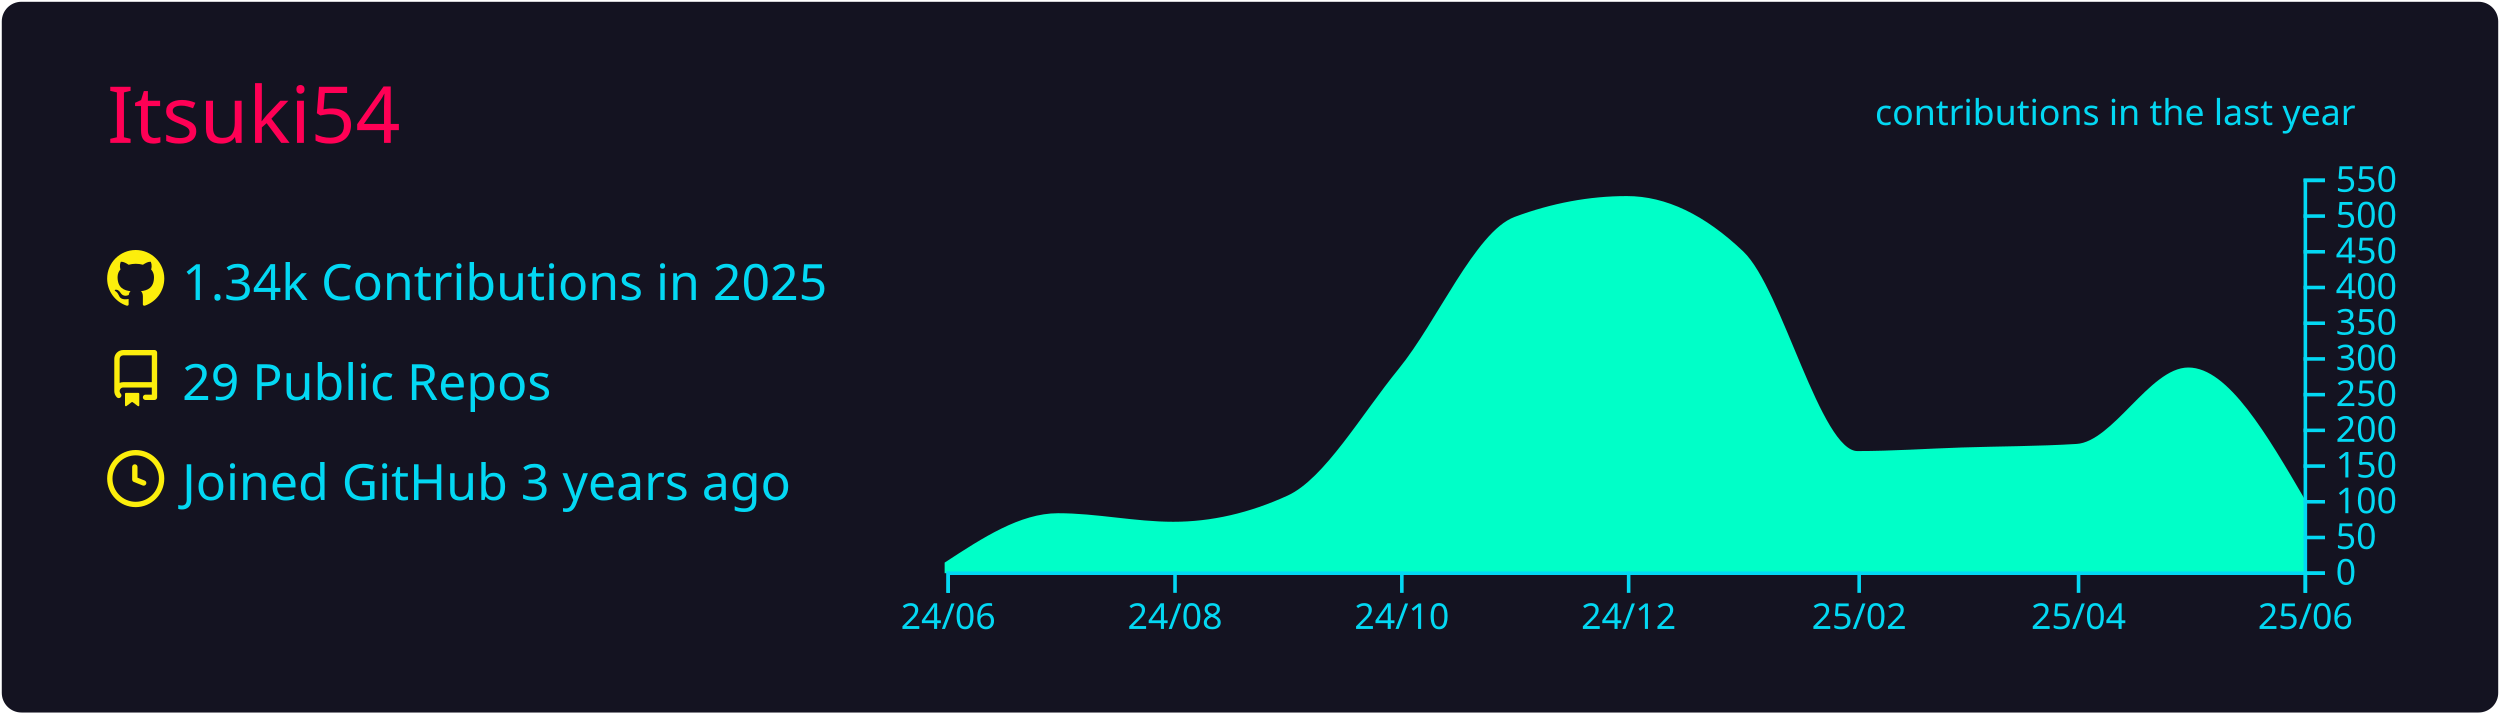
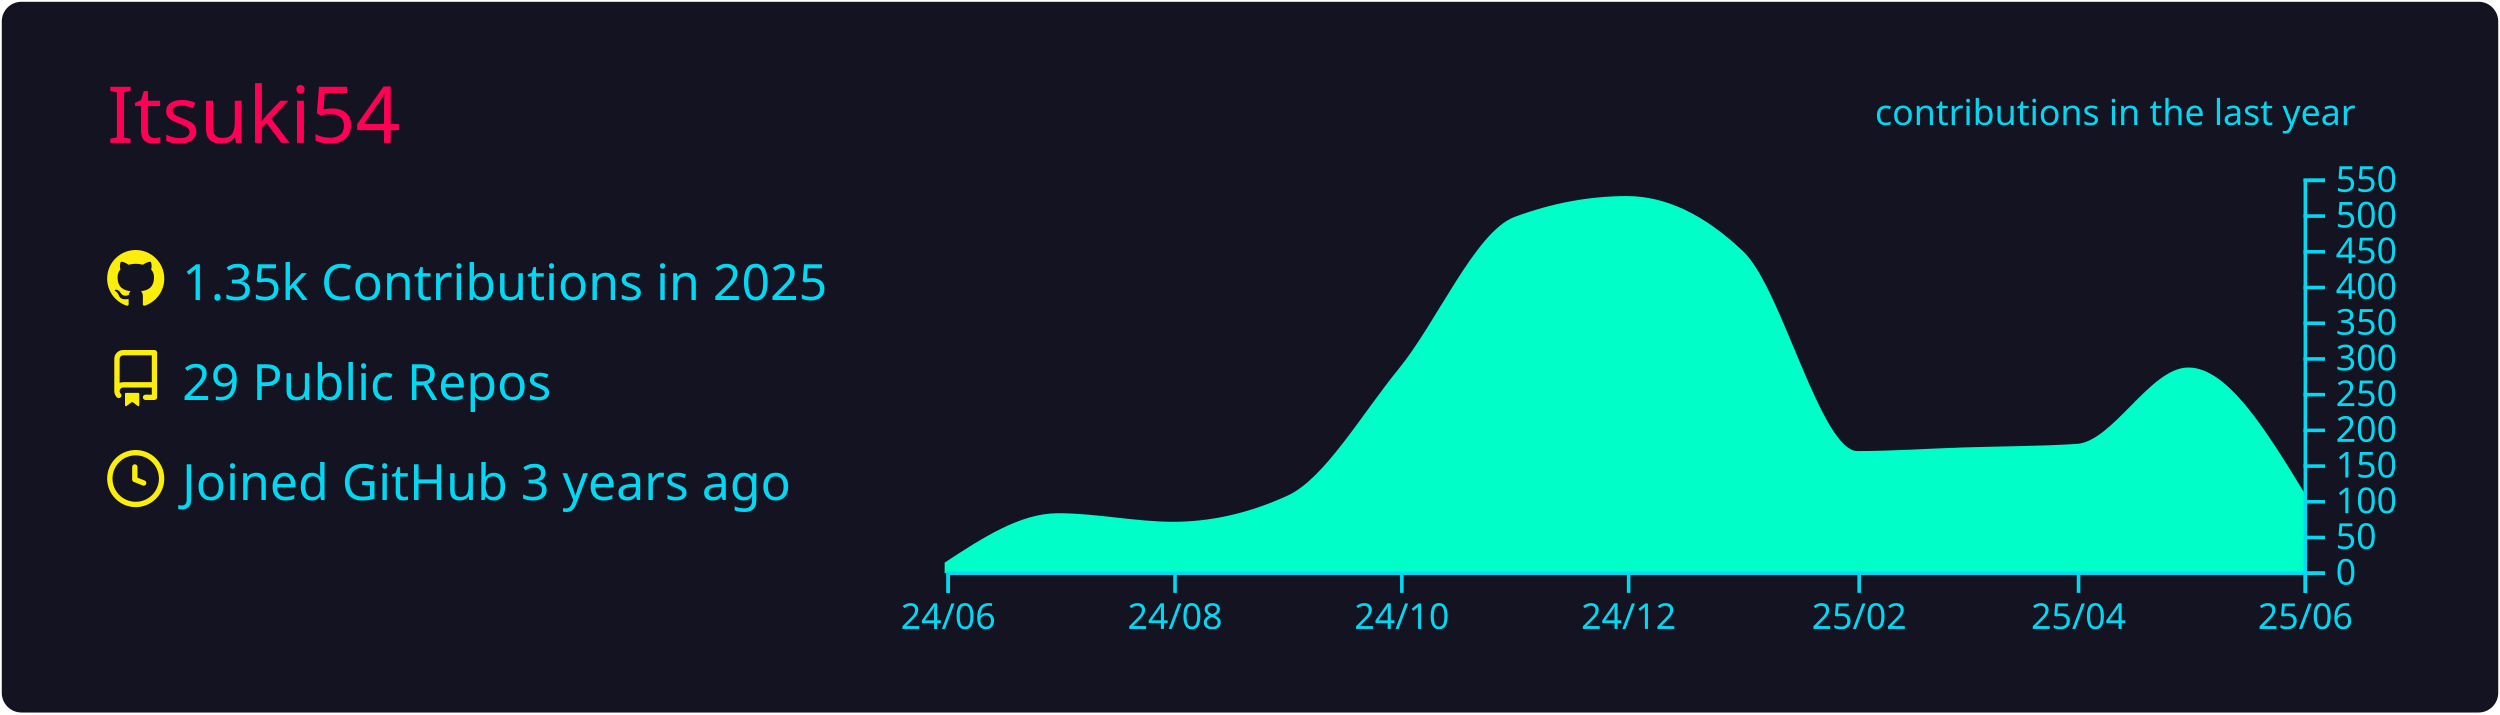
<svg xmlns="http://www.w3.org/2000/svg" width="700" height="200" viewBox="0 0 700 200">
  <style>* {
          font-family: 'Segoe UI', Ubuntu, "Helvetica Neue", Sans-Serif
        }</style>
  <rect x="1" y="1" rx="5" ry="5" height="99%" width="99.714%" stroke="#141321" stroke-width="1" fill="#141321" stroke-opacity="1" />
  <text x="30" y="40" style="font-size: 22px; fill: #ff0055;">Itsuki54</text>
  <g transform="translate(0,40)">
    <g transform="translate(30,30)">
      <g transform="translate(0,0)" width="14" height="14" fill="#fcee0c">
        <path fill-rule="evenodd" d="M8 0C3.58 0 0 3.58 0 8c0 3.54 2.29 6.53 5.47 7.59.4.07.55-.17.55-.38 0-.19-.01-.82-.01-1.49-2.01.37-2.53-.49-2.69-.94-.09-.23-.48-.94-.82-1.13-.28-.15-.68-.52-.01-.53.63-.01 1.08.58 1.23.82.72 1.21 1.87.87 2.33.66.07-.52.28-.87.51-1.07-1.78-.2-3.64-.89-3.64-3.95 0-.87.31-1.59.82-2.15-.08-.2-.36-1.02.08-2.12 0 0 .67-.21 2.2.82.64-.18 1.32-.27 2-.27.68 0 1.36.09 2 .27 1.53-1.04 2.2-.82 2.2-.82.44 1.1.16 1.92.08 2.12.51.56.82 1.27.82 2.15 0 3.07-1.87 3.75-3.65 3.95.29.25.54.73.54 1.48 0 1.07-.01 1.93-.01 2.2 0 .21.15.46.55.38A8.013 8.013 0 0016 8c0-4.42-3.58-8-8-8z" />
      </g>
      <g transform="translate(0,28)" width="14" height="14" fill="#fcee0c">
        <path fill-rule="evenodd" d="M2 2.5A2.5 2.5 0 014.5 0h8.75a.75.75 0 01.75.75v12.5a.75.75 0 01-.75.75h-2.5a.75.75 0 110-1.5h1.75v-2h-8a1 1 0 00-.714 1.7.75.75 0 01-1.072 1.05A2.495 2.495 0 012 11.5v-9zm10.5-1V9h-8c-.356 0-.694.074-1 .208V2.5a1 1 0 011-1h8zM5 12.25v3.25a.25.25 0 00.4.2l1.45-1.087a.25.25 0 01.3 0L8.6 15.7a.25.25 0 00.4-.2v-3.25a.25.25 0 00-.25-.25h-3.5a.25.25 0 00-.25.25z" />
      </g>
      <g transform="translate(0,56)" width="14" height="14" fill="#fcee0c">
        <path fill-rule="evenodd" d="M1.5 8a6.5 6.5 0 1113 0 6.5 6.5 0 01-13 0zM8 0a8 8 0 100 16A8 8 0 008 0zm.5 4.75a.75.75 0 00-1.5 0v3.5a.75.75 0 00.471.696l2.5 1a.75.75 0 00.557-1.392L8.5 7.742V4.75z" />
      </g>
-       <text x="21" y="14" style="fill: #03d8f3; font-size: 14px;">1.34k Contributions in 2025</text>
+       <text x="21" y="14" style="fill: #03d8f3; font-size: 14px;">1.35k Contributions in 2025</text>
      <text x="21" y="42" style="fill: #03d8f3; font-size: 14px;">29 Public Repos</text>
      <text x="21" y="70" style="fill: #03d8f3; font-size: 14px;">Joined GitHub 3 years ago</text>
    </g>
    <g color="#00ffc8" transform="translate(295,10)">
-       <path transform="translate(-30,0)" stroke="#00ffc8" fill="#00ffc8" opacity="1" d="M0,107.8C10.411,101,20.822,94.2,31.233,94.2C41.991,94.2,52.749,96.6,63.507,96.6C74.265,96.6,85.023,94.133,95.781,89.2C106.192,84.426,116.603,66.357,127.014,53.6C137.772,40.418,148.53,15.196,159.288,11.2C169.699,7.333,180.11,5.4,190.521,5.4C201.279,5.4,212.037,10.533,222.795,20.8C233.553,31.067,244.311,76.8,255.068,76.8C264.785,76.8,274.502,76.118,284.219,75.8C294.977,75.448,305.735,75.467,316.493,74.8C326.904,74.155,337.315,53.4,347.726,53.4C358.484,53.4,369.242,71.8,380,90.2L380,110C369.242,110,358.484,110,347.726,110C337.315,110,326.904,110,316.493,110C305.735,110,294.977,110,284.219,110C274.502,110,264.785,110,255.068,110C244.311,110,233.553,110,222.795,110C212.037,110,201.279,110,190.521,110C180.11,110,169.699,110,159.288,110C148.53,110,137.772,110,127.014,110C116.603,110,106.192,110,95.781,110C85.023,110,74.265,110,63.507,110C52.749,110,41.991,110,31.233,110C20.822,110,10.411,110,0,110Z" />
+       <path transform="translate(-30,0)" stroke="#00ffc8" fill="#00ffc8" opacity="1" d="M0,107.8C10.411,101,20.822,94.2,31.233,94.2C41.991,94.2,52.749,96.6,63.507,96.6C74.265,96.6,85.023,94.133,95.781,89.2C106.192,84.426,116.603,66.357,127.014,53.6C137.772,40.418,148.53,15.196,159.288,11.2C169.699,7.333,180.11,5.4,190.521,5.4C201.279,5.4,212.037,10.533,222.795,20.8C233.553,31.067,244.311,76.8,255.068,76.8C264.785,76.8,274.502,76.118,284.219,75.8C294.977,75.448,305.735,75.467,316.493,74.8C326.904,74.155,337.315,53.4,347.726,53.4C358.484,53.4,369.242,71,380,88.6L380,110C369.242,110,358.484,110,347.726,110C337.315,110,326.904,110,316.493,110C305.735,110,294.977,110,284.219,110C274.502,110,264.785,110,255.068,110C244.311,110,233.553,110,222.795,110C212.037,110,201.279,110,190.521,110C180.11,110,169.699,110,159.288,110C148.53,110,137.772,110,127.014,110C116.603,110,106.192,110,95.781,110C85.023,110,74.265,110,63.507,110C52.749,110,41.991,110,31.233,110C20.822,110,10.411,110,0,110Z" />
      <g color="#03d8f3" transform="translate(-30,110)" fill="none" font-size="10" font-family="sans-serif" text-anchor="middle">
        <path class="domain" stroke="currentColor" d="M0.5,6V0.5H380.5V6" />
        <g class="tick" opacity="1" transform="translate(0.5,0)">
          <line stroke="currentColor" y2="6" />
          <text fill="currentColor" y="9" dy="0.71em">24/06</text>
        </g>
        <g class="tick" opacity="1" transform="translate(64.00685,0)">
          <line stroke="currentColor" y2="6" />
          <text fill="currentColor" y="9" dy="0.71em">24/08</text>
        </g>
        <g class="tick" opacity="1" transform="translate(127.5137,0)">
          <line stroke="currentColor" y2="6" />
          <text fill="currentColor" y="9" dy="0.71em">24/10</text>
        </g>
        <g class="tick" opacity="1" transform="translate(191.0205,0)">
          <line stroke="currentColor" y2="6" />
          <text fill="currentColor" y="9" dy="0.71em">24/12</text>
        </g>
        <g class="tick" opacity="1" transform="translate(255.5685,0)">
          <line stroke="currentColor" y2="6" />
          <text fill="currentColor" y="9" dy="0.71em">25/02</text>
        </g>
        <g class="tick" opacity="1" transform="translate(316.9932,0)">
          <line stroke="currentColor" y2="6" />
          <text fill="currentColor" y="9" dy="0.71em">25/04</text>
        </g>
        <g class="tick" opacity="1" transform="translate(380.5,0)">
          <line stroke="currentColor" y2="6" />
          <text fill="currentColor" y="9" dy="0.71em">25/06</text>
        </g>
      </g>
      <g color="#03d8f3" transform="translate(350,0)" fill="none" font-size="10" font-family="sans-serif" text-anchor="start">
        <path class="domain" stroke="currentColor" d="M6,110.5H0.5V0.5H6" />
        <g class="tick" opacity="1" transform="translate(0,110.5)">
          <line stroke="currentColor" x2="6" />
          <text fill="currentColor" x="9" dy="0.32em">0</text>
        </g>
        <g class="tick" opacity="1" transform="translate(0,100.5)">
          <line stroke="currentColor" x2="6" />
          <text fill="currentColor" x="9" dy="0.32em">50</text>
        </g>
        <g class="tick" opacity="1" transform="translate(0,90.5)">
          <line stroke="currentColor" x2="6" />
          <text fill="currentColor" x="9" dy="0.32em">100</text>
        </g>
        <g class="tick" opacity="1" transform="translate(0,80.5)">
          <line stroke="currentColor" x2="6" />
          <text fill="currentColor" x="9" dy="0.32em">150</text>
        </g>
        <g class="tick" opacity="1" transform="translate(0,70.5)">
          <line stroke="currentColor" x2="6" />
          <text fill="currentColor" x="9" dy="0.32em">200</text>
        </g>
        <g class="tick" opacity="1" transform="translate(0,60.5)">
          <line stroke="currentColor" x2="6" />
          <text fill="currentColor" x="9" dy="0.32em">250</text>
        </g>
        <g class="tick" opacity="1" transform="translate(0,50.5)">
          <line stroke="currentColor" x2="6" />
          <text fill="currentColor" x="9" dy="0.32em">300</text>
        </g>
        <g class="tick" opacity="1" transform="translate(0,40.5)">
          <line stroke="currentColor" x2="6" />
          <text fill="currentColor" x="9" dy="0.32em">350</text>
        </g>
        <g class="tick" opacity="1" transform="translate(0,30.5)">
          <line stroke="currentColor" x2="6" />
          <text fill="currentColor" x="9" dy="0.32em">400</text>
        </g>
        <g class="tick" opacity="1" transform="translate(0,20.5)">
          <line stroke="currentColor" x2="6" />
          <text fill="currentColor" x="9" dy="0.32em">450</text>
        </g>
        <g class="tick" opacity="1" transform="translate(0,10.5)">
          <line stroke="currentColor" x2="6" />
          <text fill="currentColor" x="9" dy="0.32em">500</text>
        </g>
        <g class="tick" opacity="1" transform="translate(0,0.5)">
          <line stroke="currentColor" x2="6" />
          <text fill="currentColor" x="9" dy="0.32em">550</text>
        </g>
      </g>
      <g>
        <text y="-15" x="230" style="fill: #03d8f3; font-size: 10px;">contributions in the last year</text>
      </g>
    </g>
  </g>
</svg>
